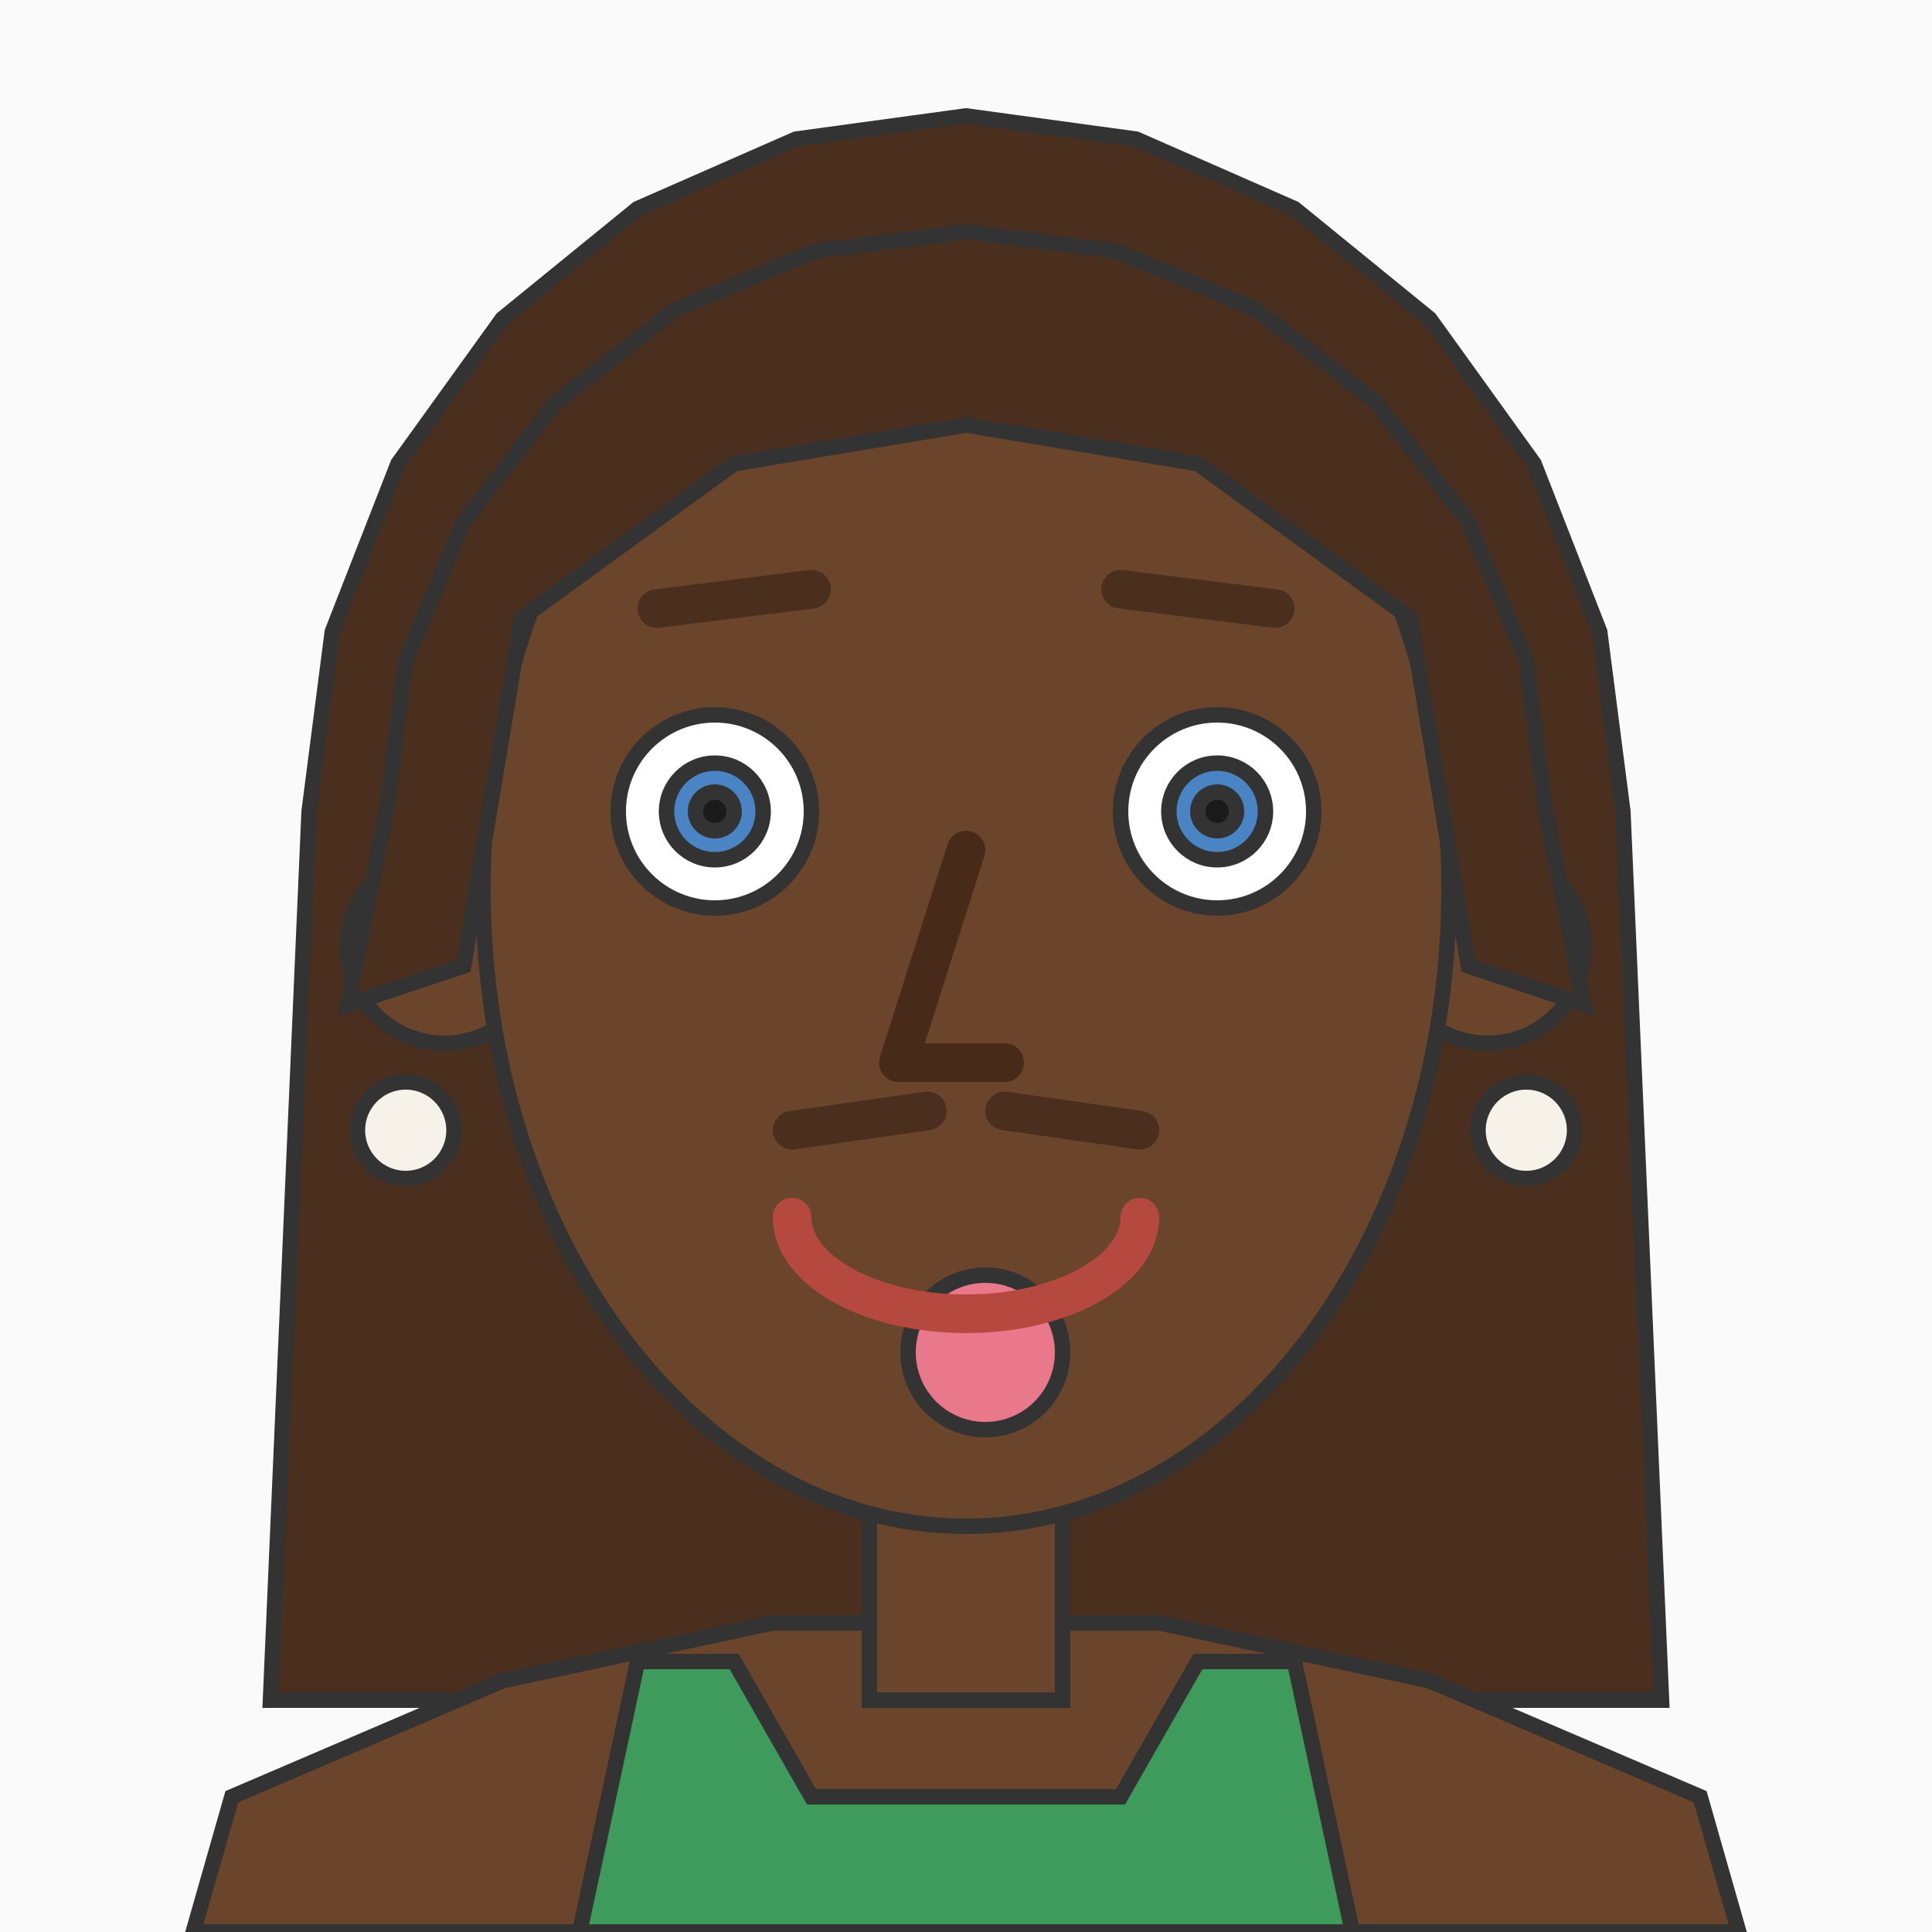
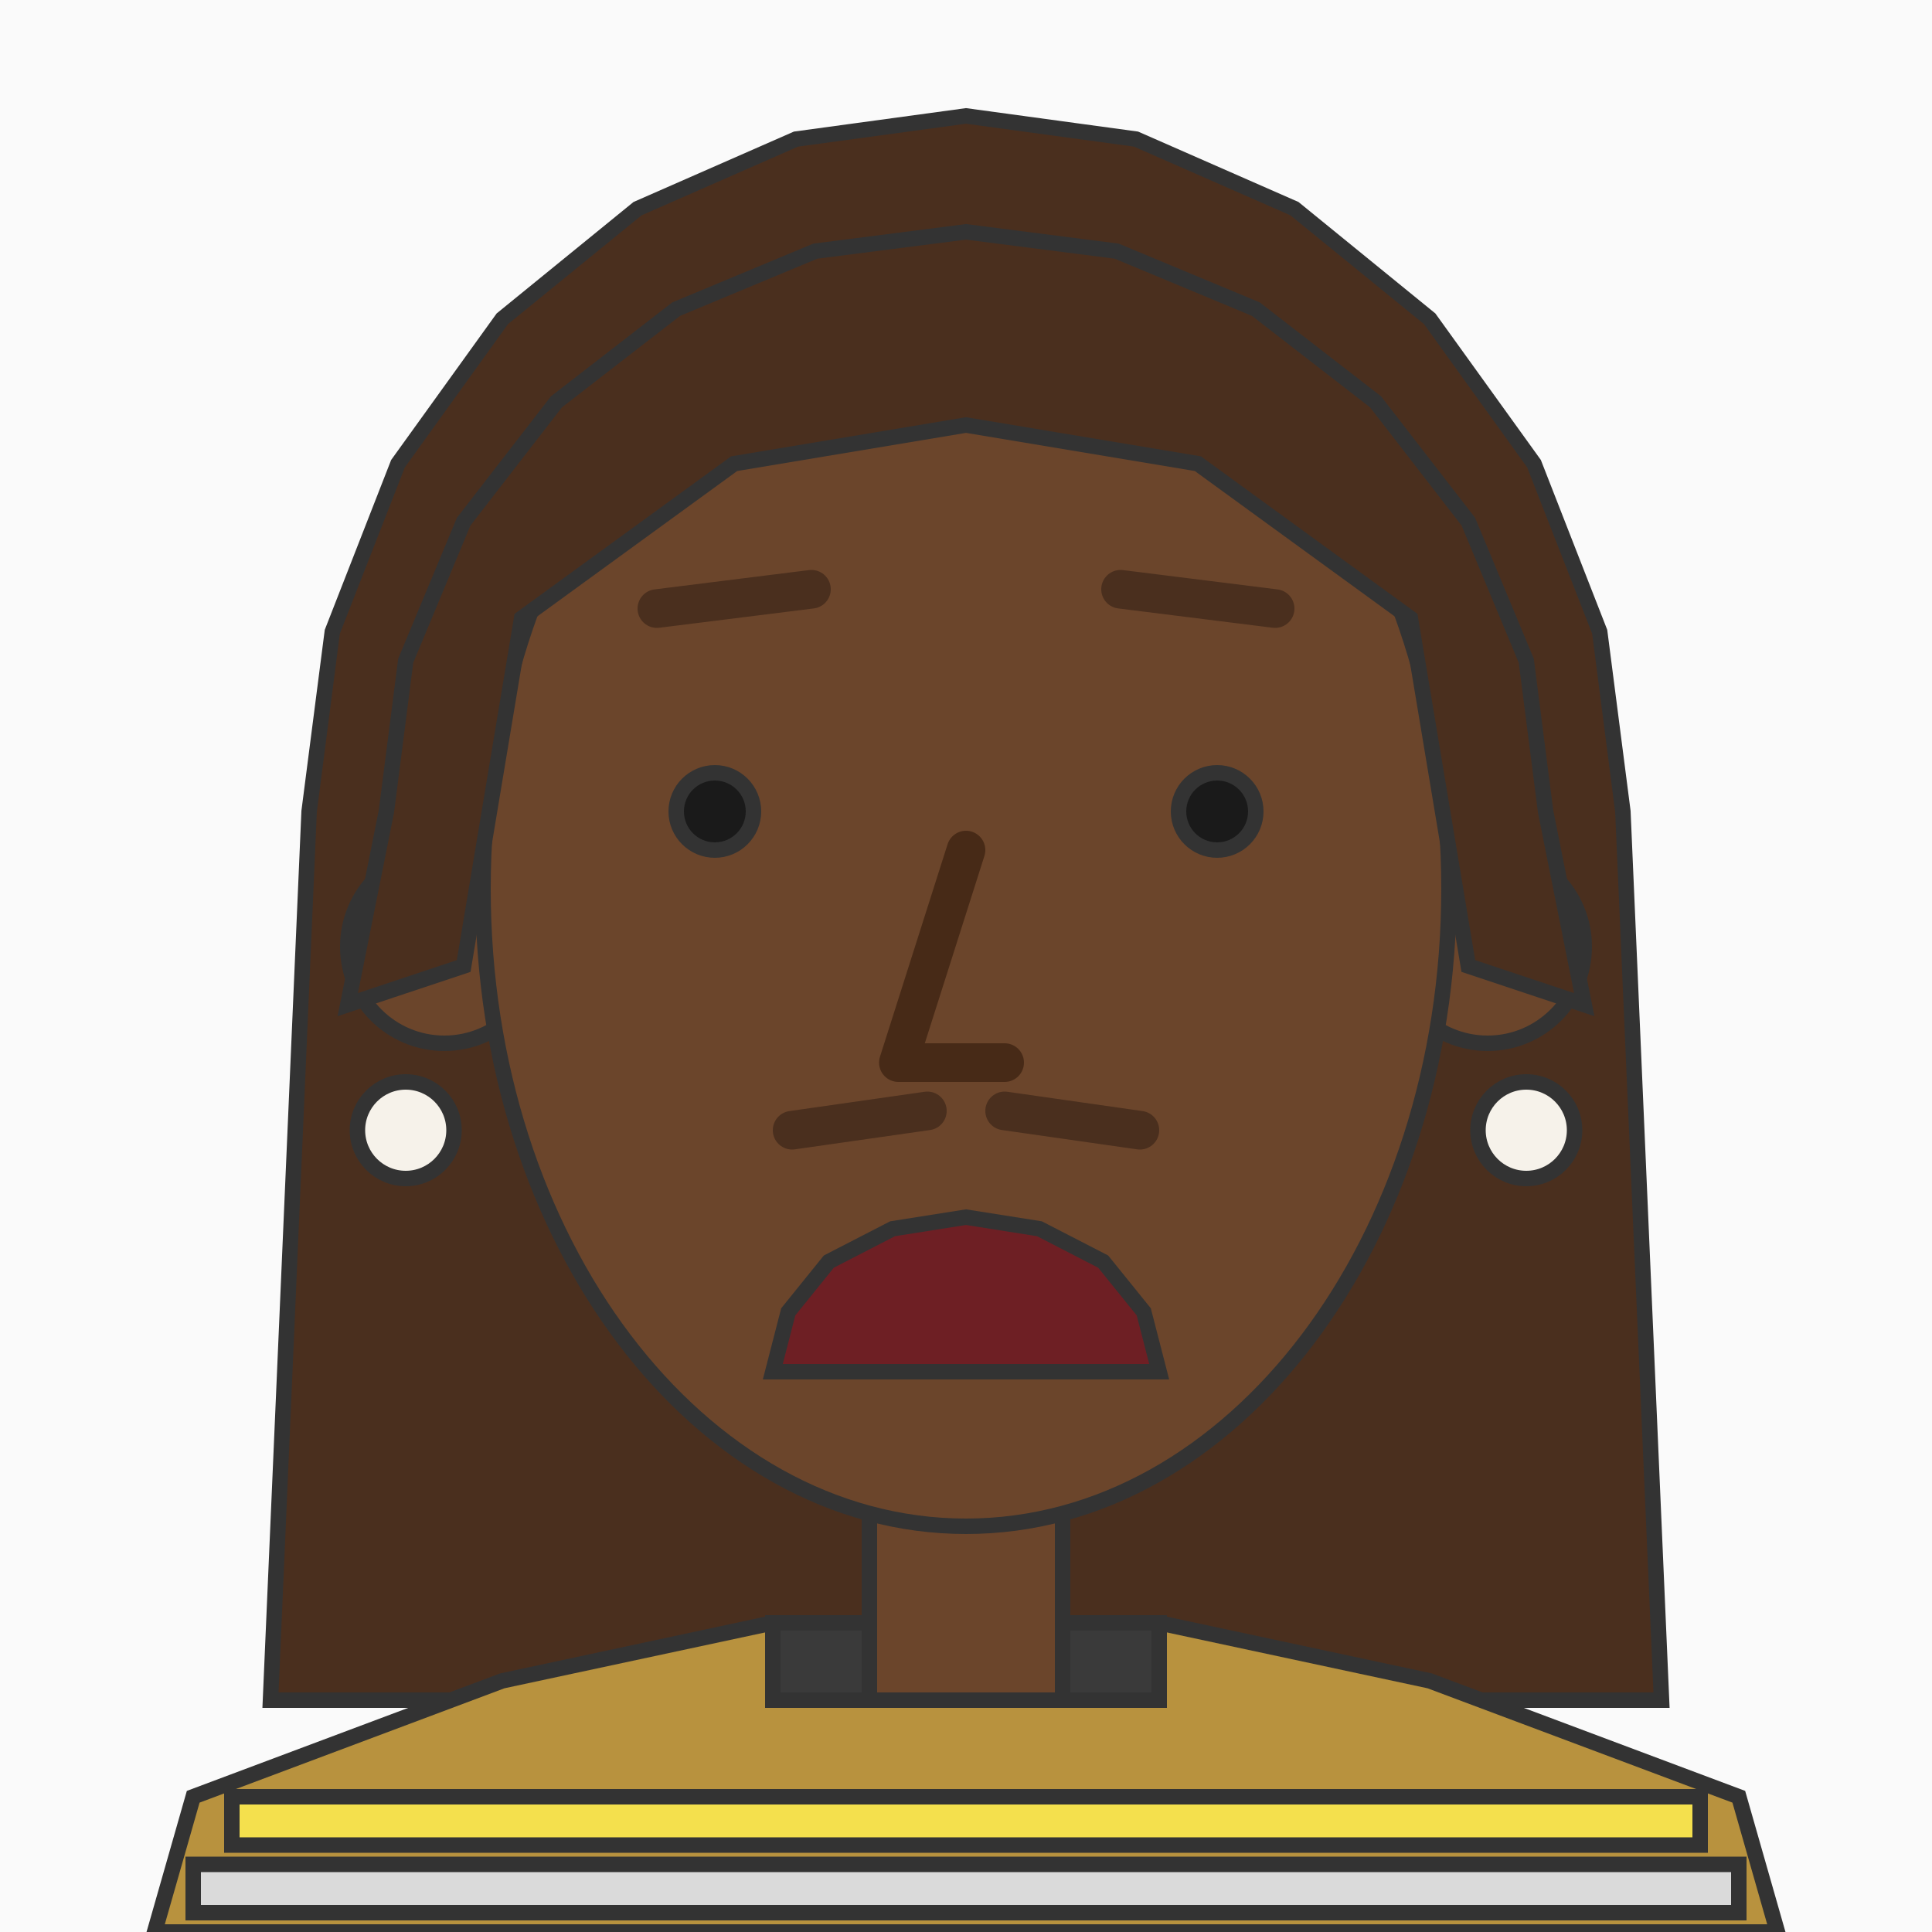
<svg xmlns="http://www.w3.org/2000/svg" viewBox="0 0 100 100" width="200" height="200">
  <rect width="100" height="100" fill="#fafafa" />
  <polygon points="16,42 17.2,32.7 20.6,24 26,16.5 33,10.8 41.2,7.2 50,6 58.8,7.2 67,10.8 74,16.5 79.4,24 82.8,32.7 84,42 86,88 14,88" fill="#4A2F1E" stroke="#333" stroke-width="0.8" />
-   <polygon points="10,100 12,93 26,87 40,84 60,84 74,87 88,93 90,100" fill="#6B452B" stroke="#333" stroke-width="0.8" />
-   <polygon points="30,100 33,86 38,86 42,93 58,93 62,86 67,86 70,100" fill="#3F9B5B" stroke="#333" stroke-width="0.8" />
+   <polygon points="8,100 10,93 26,87 40,84 60,84 74,87 90,93 92,100" fill="#B8923E" stroke="#333" stroke-width="0.8" />
+   <rect x="40" y="84" width="20" height="4" fill="#3A3A3A" stroke="#333" stroke-width="0.8" />
+   <rect x="12" y="93" width="76" height="2.5" fill="#F4E04D" stroke="#333" stroke-width="0.8" />
+   <rect x="10" y="96.5" width="80" height="2.5" fill="#DADADA" stroke="#333" stroke-width="0.8" />
  <rect x="45" y="70" width="10" height="18" fill="#6B452B" stroke="#333" stroke-width="0.8" />
  <ellipse cx="23" cy="49" rx="5" ry="5" fill="#6B452B" stroke="#333" stroke-width="0.8" />
  <ellipse cx="77" cy="49" rx="5" ry="5" fill="#6B452B" stroke="#333" stroke-width="0.8" />
  <ellipse cx="50" cy="46" rx="25" ry="33" fill="#6B452B" stroke="#333" stroke-width="0.8" />
-   <ellipse cx="51" cy="70" rx="4" ry="4" fill="#E8788A" stroke="#333" stroke-width="0.8" />
-   <path d="M41 63 A9 5 0 0 0 59 63" fill="none" stroke="#B5483F" stroke-width="2" stroke-linecap="round" stroke-linejoin="round" />
+   <polygon points="40,71 60,71 59.2,67.9 57.1,65.3 53.8,63.6 50,63 46.2,63.6 42.9,65.3 40.8,67.9" fill="#6E1F24" stroke="#333" stroke-width="0.8" />
  <polyline points="41,58.5 48,57.5" fill="none" stroke="#4A2F1E" stroke-width="2" stroke-linecap="round" stroke-linejoin="round" />
  <polyline points="52,57.5 59,58.5" fill="none" stroke="#4A2F1E" stroke-width="2" stroke-linecap="round" stroke-linejoin="round" />
  <polyline points="50,44 46.5,55 52,55" fill="none" stroke="#472A17" stroke-width="2" stroke-linecap="round" stroke-linejoin="round" />
-   <ellipse cx="37" cy="42" rx="5" ry="5" fill="#FFFFFF" stroke="#333" stroke-width="0.8" />
-   <ellipse cx="37" cy="42" rx="2.5" ry="2.5" fill="#4A84C4" stroke="#333" stroke-width="0.8" />
-   <ellipse cx="37" cy="42" rx="1" ry="1" fill="#1A1A1A" stroke="#333" stroke-width="0.8" />
-   <ellipse cx="63" cy="42" rx="5" ry="5" fill="#FFFFFF" stroke="#333" stroke-width="0.8" />
-   <ellipse cx="63" cy="42" rx="2.5" ry="2.5" fill="#4A84C4" stroke="#333" stroke-width="0.8" />
-   <ellipse cx="63" cy="42" rx="1" ry="1" fill="#1A1A1A" stroke="#333" stroke-width="0.8" />
+   <ellipse cx="37" cy="42" rx="2" ry="2" fill="#1A1A1A" stroke="#333" stroke-width="0.8" />
+   <ellipse cx="63" cy="42" rx="2" ry="2" fill="#1A1A1A" stroke="#333" stroke-width="0.8" />
  <polyline points="34,31.5 42,30.5" fill="none" stroke="#4A2F1E" stroke-width="2" stroke-linecap="round" stroke-linejoin="round" />
  <polyline points="66,31.5 58,30.5" fill="none" stroke="#4A2F1E" stroke-width="2" stroke-linecap="round" stroke-linejoin="round" />
  <polygon points="20,42 21,34.2 24,27 28.8,20.8 35,16 42.2,13 50,12 57.8,13 65,16 71.2,20.8 76,27 79,34.2 80,42 82,52 76,50 73,32 62,24 50,22 38,24 27,32 24,50 18,52" fill="#4A2F1E" stroke="#333" stroke-width="0.8" />
  <ellipse cx="21" cy="58.5" rx="2.5" ry="2.5" fill="#F6F2EA" stroke="#333" stroke-width="0.8" />
  <ellipse cx="79" cy="58.5" rx="2.5" ry="2.5" fill="#F6F2EA" stroke="#333" stroke-width="0.8" />
</svg>
